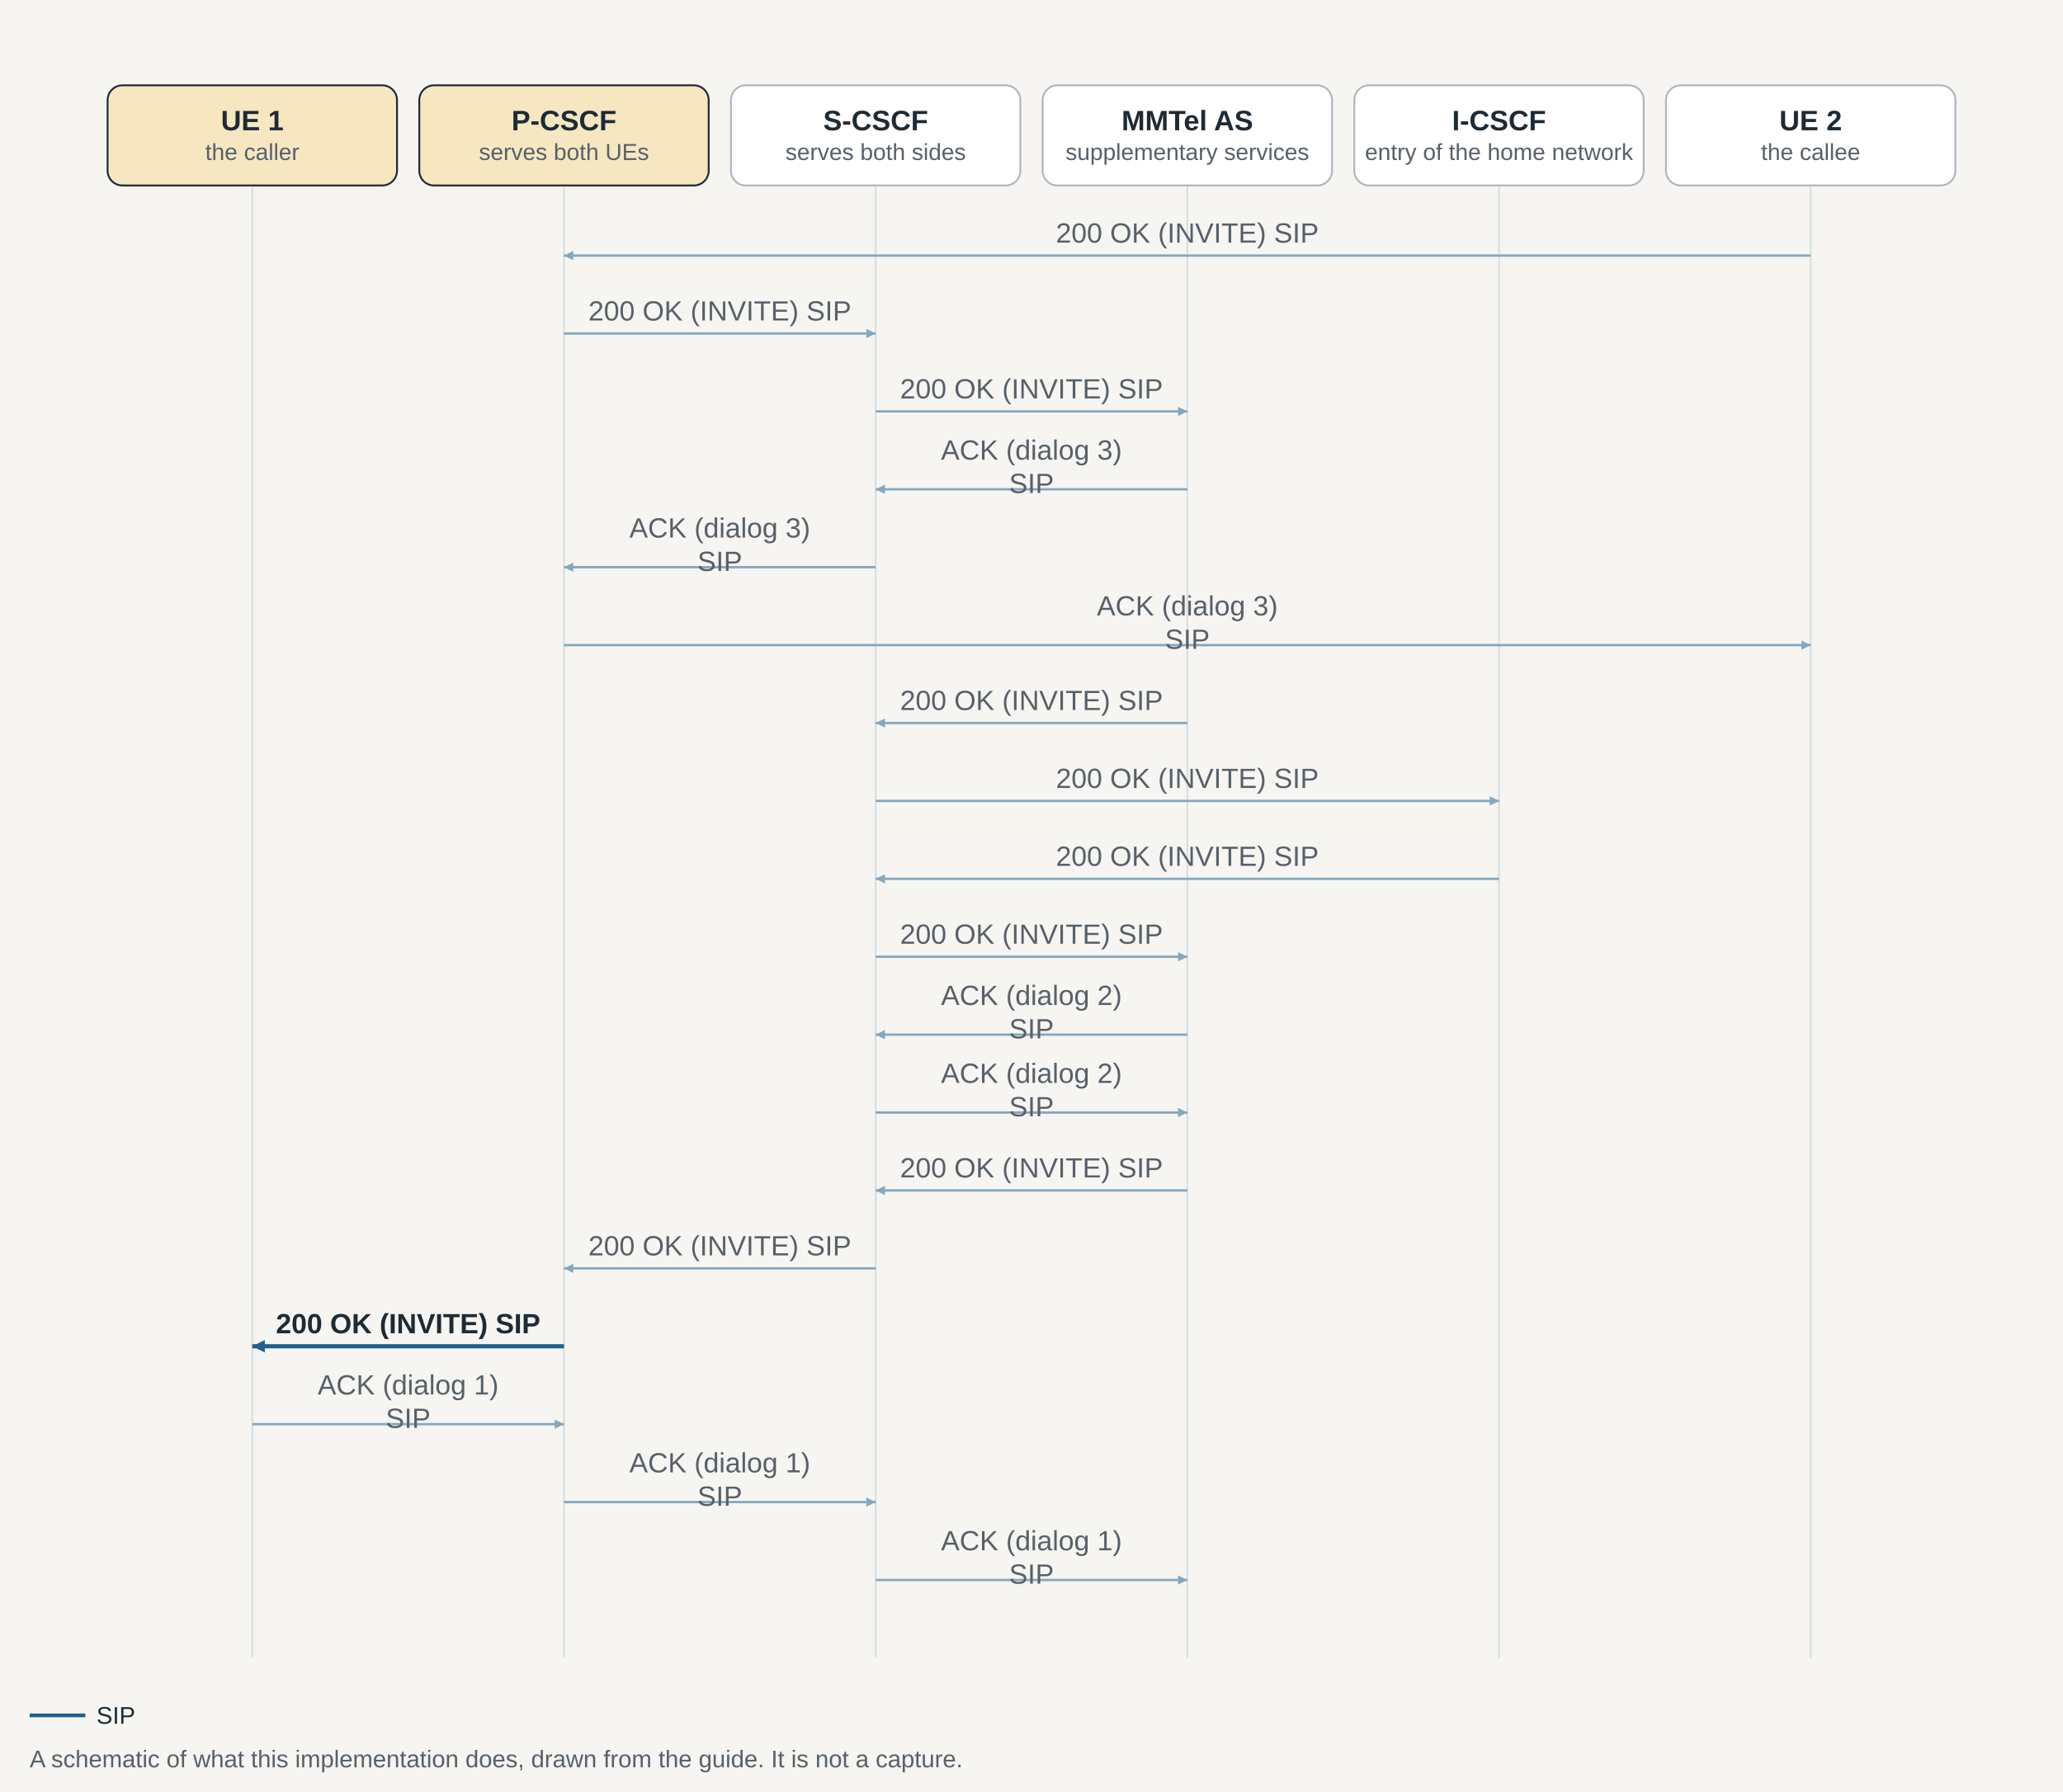
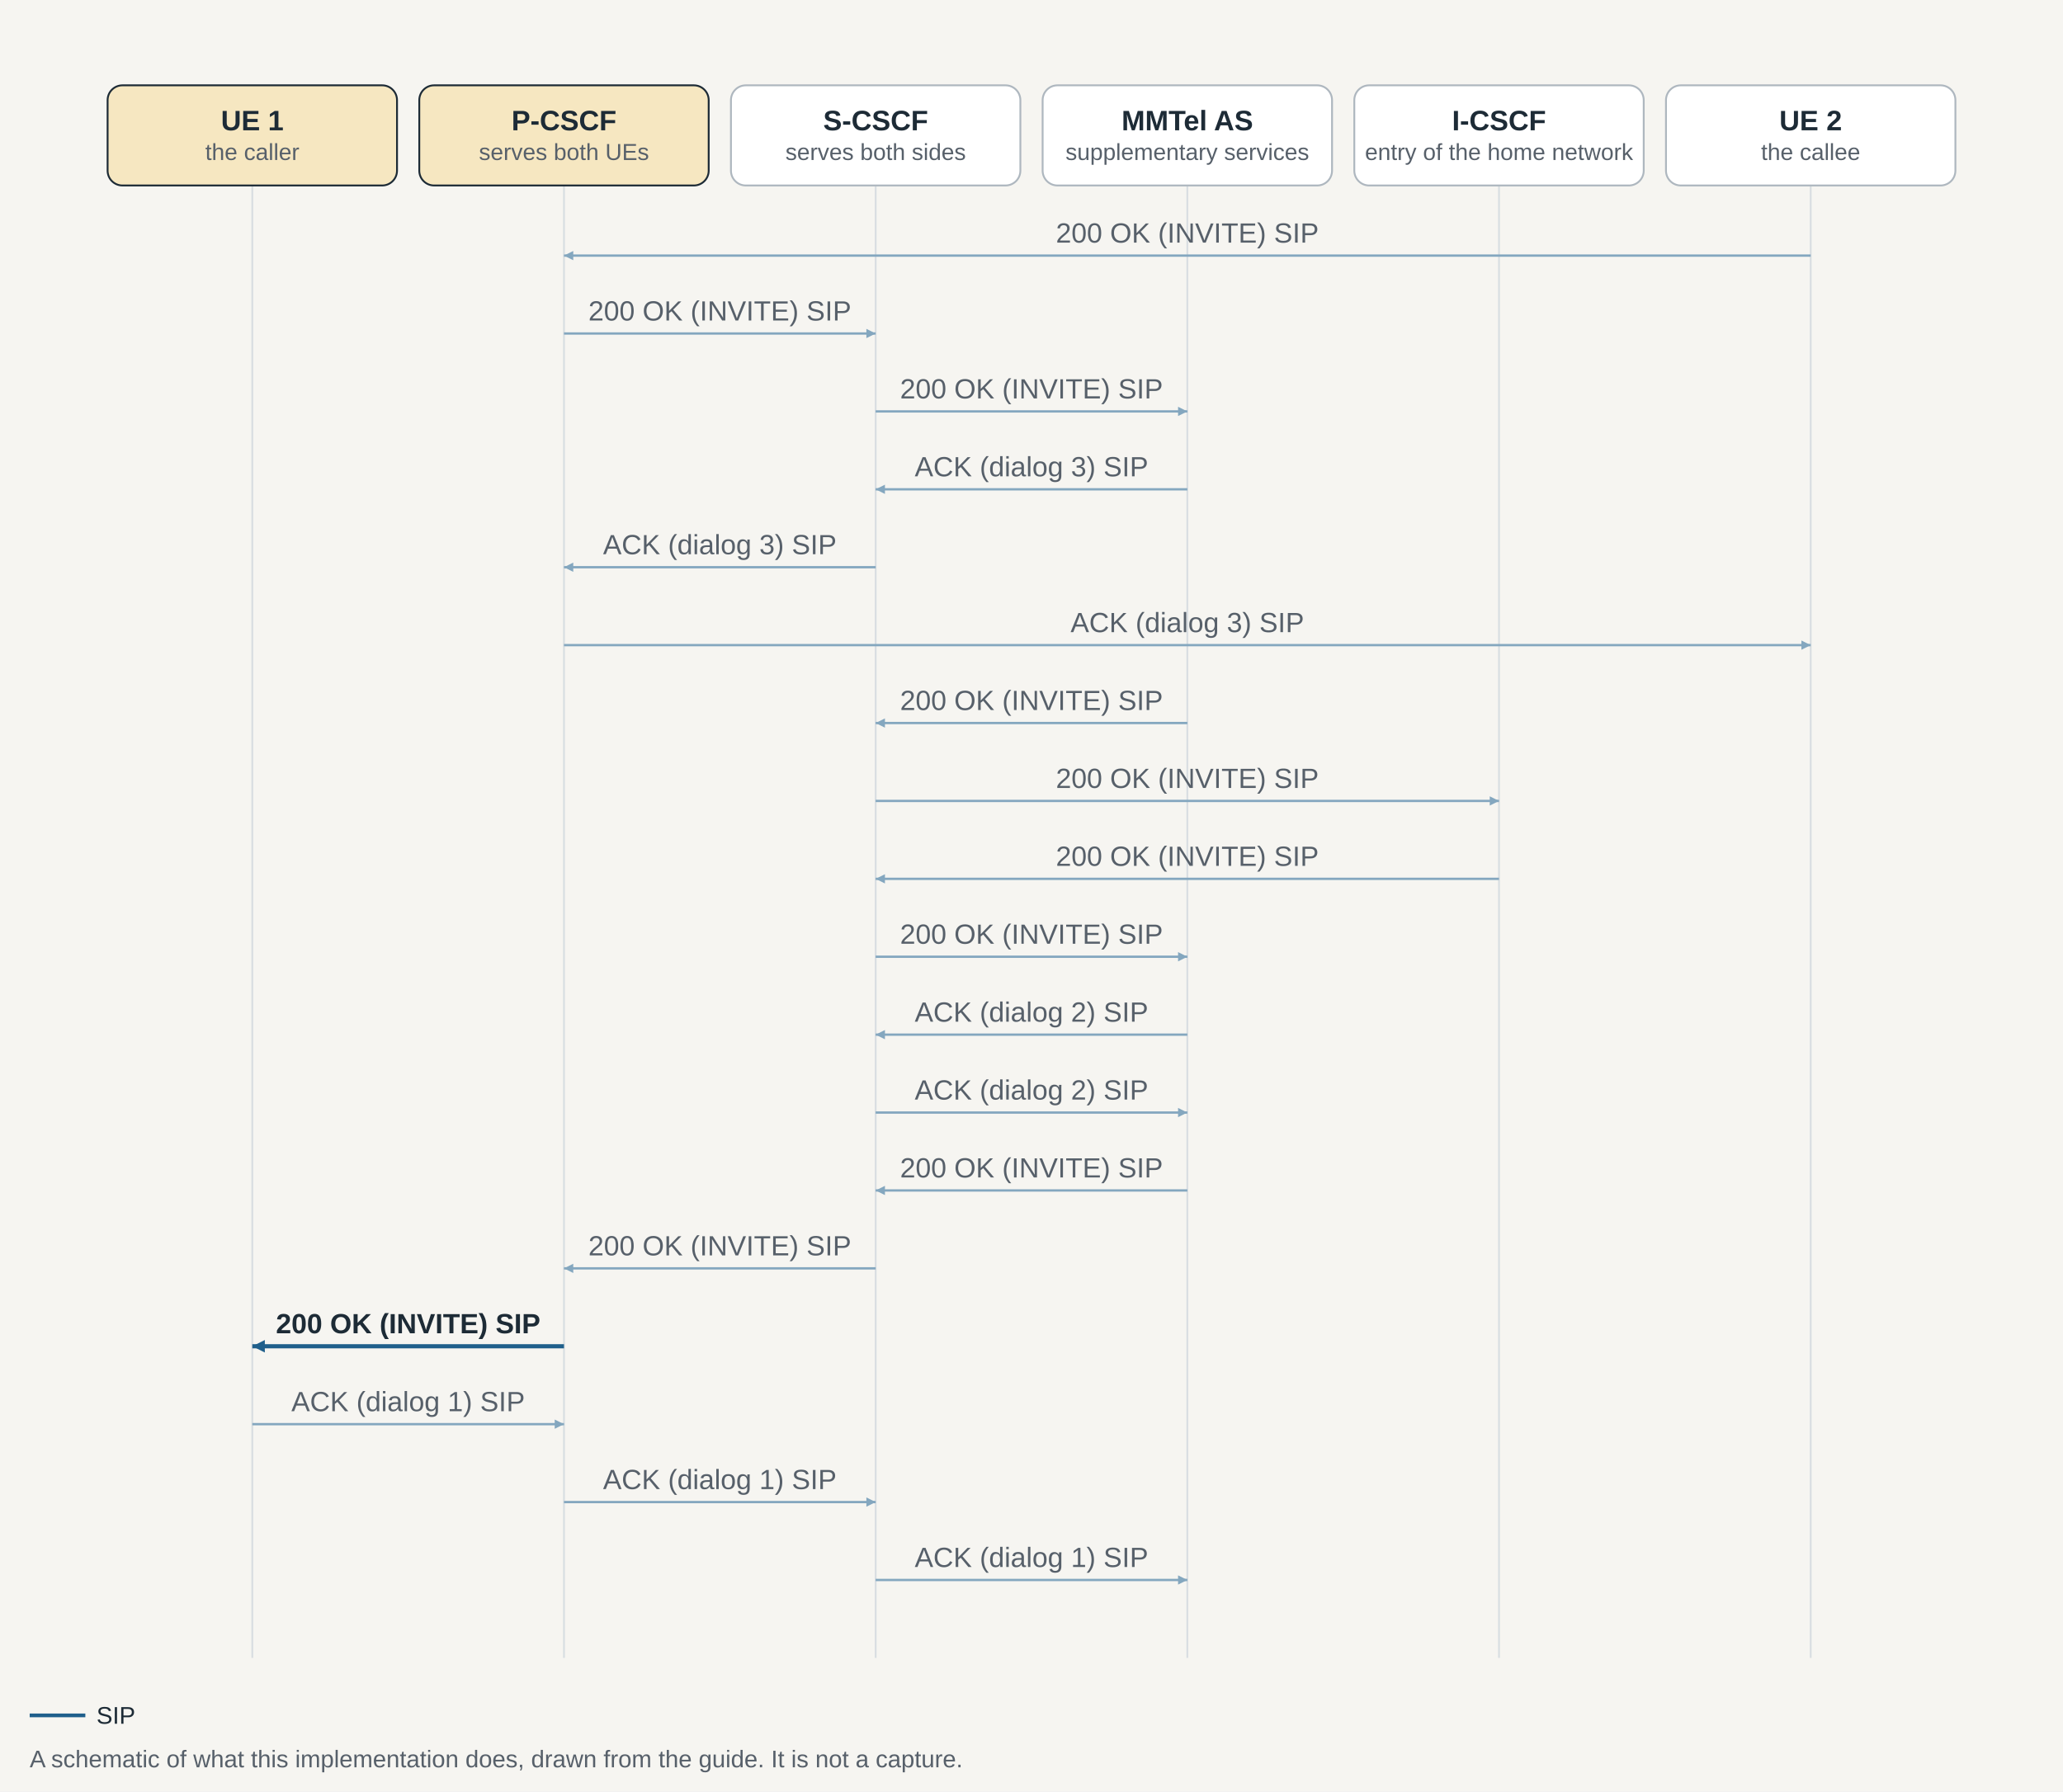
<svg xmlns="http://www.w3.org/2000/svg" viewBox="0 0 1112 965.8" width="1112" height="965.8" font-family="Calibri, Carlito, &quot;Segoe UI&quot;, Arial, &quot;Noto Sans CJK JP&quot;, &quot;Noto Sans JP&quot;, &quot;Yu Gothic UI&quot;, &quot;Yu Gothic&quot;, YuGothic, &quot;Hiragino Sans&quot;, Meiryo, sans-serif" role="img">
  <rect width="1112" height="965.8" fill="#F6F5F1" />
  <g transform="translate(16 16)">
    <line x1="120" y1="84" x2="120" y2="877.8" stroke="#D9DEE2" stroke-width="1" />
    <rect x="42" y="30" width="156" height="54" fill="#F6E7C1" rx="8" stroke="#1D2B36" />
    <text x="120" y="54.25" font-size="15.2" fill="#1D2B36" text-anchor="middle" font-weight="bold">UE 1</text>
    <text x="120" y="70.25" font-size="12.5" fill="#57606A" text-anchor="middle">the caller</text>
    <line x1="288" y1="84" x2="288" y2="877.8" stroke="#D9DEE2" stroke-width="1" />
    <rect x="210" y="30" width="156" height="54" fill="#F6E7C1" rx="8" stroke="#1D2B36" />
    <text x="288" y="54.25" font-size="15.2" fill="#1D2B36" text-anchor="middle" font-weight="bold">P-CSCF</text>
    <text x="288" y="70.25" font-size="12.5" fill="#57606A" text-anchor="middle">serves both UEs</text>
    <line x1="456" y1="84" x2="456" y2="877.8" stroke="#D9DEE2" stroke-width="1" />
    <rect x="378" y="30" width="156" height="54" fill="#FFFFFF" rx="8" stroke="#AEB7BF" />
    <text x="456" y="54.25" font-size="15.2" fill="#1D2B36" text-anchor="middle" font-weight="bold">S-CSCF</text>
    <text x="456" y="70.25" font-size="12.5" fill="#57606A" text-anchor="middle">serves both sides</text>
    <line x1="624" y1="84" x2="624" y2="877.8" stroke="#D9DEE2" stroke-width="1" />
    <rect x="546" y="30" width="156" height="54" fill="#FFFFFF" rx="8" stroke="#AEB7BF" />
    <text x="624" y="54.25" font-size="15.2" fill="#1D2B36" text-anchor="middle" font-weight="bold">MMTel AS</text>
    <text x="624" y="70.25" font-size="12.5" fill="#57606A" text-anchor="middle">supplementary services</text>
    <line x1="792" y1="84" x2="792" y2="877.8" stroke="#D9DEE2" stroke-width="1" />
    <rect x="714" y="30" width="156" height="54" fill="#FFFFFF" rx="8" stroke="#AEB7BF" />
    <text x="792" y="54.25" font-size="15.2" fill="#1D2B36" text-anchor="middle" font-weight="bold">I-CSCF</text>
    <text x="792" y="70.25" font-size="12.5" fill="#57606A" text-anchor="middle">entry of the home network</text>
    <line x1="960" y1="84" x2="960" y2="877.8" stroke="#D9DEE2" stroke-width="1" />
    <rect x="882" y="30" width="156" height="54" fill="#FFFFFF" rx="8" stroke="#AEB7BF" />
    <text x="960" y="54.25" font-size="15.2" fill="#1D2B36" text-anchor="middle" font-weight="bold">UE 2</text>
    <text x="960" y="70.25" font-size="12.5" fill="#57606A" text-anchor="middle">the callee</text>
    <line x1="960" y1="121.8" x2="288" y2="121.8" stroke="#84A7BF" stroke-width="1.25" />
    <polygon points="288,121.8 293,119.3 293,124.3" fill="#84A7BF" />
    <text x="624" y="114.8" font-size="15" fill="#57606A" text-anchor="middle">200 OK (INVITE) SIP</text>
    <line x1="288" y1="163.8" x2="456" y2="163.8" stroke="#84A7BF" stroke-width="1.25" />
    <polygon points="456,163.8 451,166.3 451,161.3" fill="#84A7BF" />
    <text x="372" y="156.8" font-size="15" fill="#57606A" text-anchor="middle">200 OK (INVITE) SIP</text>
    <line x1="456" y1="205.8" x2="624" y2="205.8" stroke="#84A7BF" stroke-width="1.25" />
    <polygon points="624,205.8 619,208.3 619,203.3" fill="#84A7BF" />
    <text x="540" y="198.8" font-size="15" fill="#57606A" text-anchor="middle">200 OK (INVITE) SIP</text>
    <line x1="624" y1="247.8" x2="456" y2="247.8" stroke="#84A7BF" stroke-width="1.25" />
    <polygon points="456,247.8 461,245.3 461,250.3" fill="#84A7BF" />
-     <text x="540" y="231.8" font-size="15" fill="#57606A" text-anchor="middle">ACK (dialog 3)</text>
-     <text x="540" y="249.8" font-size="15" fill="#57606A" text-anchor="middle">SIP</text>
+     <text x="540" y="240.8" font-size="15" fill="#57606A" text-anchor="middle">ACK (dialog 3) SIP</text>
    <line x1="456" y1="289.8" x2="288" y2="289.8" stroke="#84A7BF" stroke-width="1.25" />
    <polygon points="288,289.8 293,287.3 293,292.3" fill="#84A7BF" />
-     <text x="372" y="273.8" font-size="15" fill="#57606A" text-anchor="middle">ACK (dialog 3)</text>
-     <text x="372" y="291.8" font-size="15" fill="#57606A" text-anchor="middle">SIP</text>
+     <text x="372" y="282.8" font-size="15" fill="#57606A" text-anchor="middle">ACK (dialog 3) SIP</text>
    <line x1="288" y1="331.8" x2="960" y2="331.8" stroke="#84A7BF" stroke-width="1.25" />
    <polygon points="960,331.8 955,334.3 955,329.3" fill="#84A7BF" />
-     <text x="624" y="315.8" font-size="15" fill="#57606A" text-anchor="middle">ACK (dialog 3)</text>
-     <text x="624" y="333.8" font-size="15" fill="#57606A" text-anchor="middle">SIP</text>
+     <text x="624" y="324.8" font-size="15" fill="#57606A" text-anchor="middle">ACK (dialog 3) SIP</text>
    <line x1="624" y1="373.8" x2="456" y2="373.8" stroke="#84A7BF" stroke-width="1.25" />
    <polygon points="456,373.8 461,371.3 461,376.3" fill="#84A7BF" />
    <text x="540" y="366.8" font-size="15" fill="#57606A" text-anchor="middle">200 OK (INVITE) SIP</text>
    <line x1="456" y1="415.8" x2="792" y2="415.8" stroke="#84A7BF" stroke-width="1.25" />
    <polygon points="792,415.8 787,418.3 787,413.3" fill="#84A7BF" />
    <text x="624" y="408.8" font-size="15" fill="#57606A" text-anchor="middle">200 OK (INVITE) SIP</text>
    <line x1="792" y1="457.8" x2="456" y2="457.8" stroke="#84A7BF" stroke-width="1.25" />
    <polygon points="456,457.8 461,455.3 461,460.3" fill="#84A7BF" />
    <text x="624" y="450.8" font-size="15" fill="#57606A" text-anchor="middle">200 OK (INVITE) SIP</text>
    <line x1="456" y1="499.8" x2="624" y2="499.8" stroke="#84A7BF" stroke-width="1.25" />
    <polygon points="624,499.8 619,502.3 619,497.3" fill="#84A7BF" />
    <text x="540" y="492.8" font-size="15" fill="#57606A" text-anchor="middle">200 OK (INVITE) SIP</text>
    <line x1="624" y1="541.8" x2="456" y2="541.8" stroke="#84A7BF" stroke-width="1.25" />
    <polygon points="456,541.8 461,539.3 461,544.3" fill="#84A7BF" />
-     <text x="540" y="525.8" font-size="15" fill="#57606A" text-anchor="middle">ACK (dialog 2)</text>
-     <text x="540" y="543.8" font-size="15" fill="#57606A" text-anchor="middle">SIP</text>
+     <text x="540" y="534.8" font-size="15" fill="#57606A" text-anchor="middle">ACK (dialog 2) SIP</text>
    <line x1="456" y1="583.8" x2="624" y2="583.8" stroke="#84A7BF" stroke-width="1.25" />
    <polygon points="624,583.8 619,586.3 619,581.3" fill="#84A7BF" />
-     <text x="540" y="567.8" font-size="15" fill="#57606A" text-anchor="middle">ACK (dialog 2)</text>
-     <text x="540" y="585.8" font-size="15" fill="#57606A" text-anchor="middle">SIP</text>
+     <text x="540" y="576.8" font-size="15" fill="#57606A" text-anchor="middle">ACK (dialog 2) SIP</text>
    <line x1="624" y1="625.8" x2="456" y2="625.8" stroke="#84A7BF" stroke-width="1.25" />
    <polygon points="456,625.8 461,623.3 461,628.3" fill="#84A7BF" />
    <text x="540" y="618.8" font-size="15" fill="#57606A" text-anchor="middle">200 OK (INVITE) SIP</text>
    <line x1="456" y1="667.8" x2="288" y2="667.8" stroke="#84A7BF" stroke-width="1.25" />
    <polygon points="288,667.8 293,665.3 293,670.3" fill="#84A7BF" />
    <text x="372" y="660.8" font-size="15" fill="#57606A" text-anchor="middle">200 OK (INVITE) SIP</text>
    <line x1="288" y1="709.8" x2="120" y2="709.8" stroke="#1F5F8B" stroke-width="2.25" />
    <polygon points="120,709.8 126.75,706.42 126.75,713.17" fill="#1F5F8B" />
    <text x="204" y="702.8" font-size="15" fill="#1D2B36" text-anchor="middle" font-weight="bold">200 OK (INVITE) SIP</text>
    <line x1="120" y1="751.8" x2="288" y2="751.8" stroke="#84A7BF" stroke-width="1.25" />
    <polygon points="288,751.8 283,754.3 283,749.3" fill="#84A7BF" />
-     <text x="204" y="735.8" font-size="15" fill="#57606A" text-anchor="middle">ACK (dialog 1)</text>
-     <text x="204" y="753.8" font-size="15" fill="#57606A" text-anchor="middle">SIP</text>
+     <text x="204" y="744.8" font-size="15" fill="#57606A" text-anchor="middle">ACK (dialog 1) SIP</text>
    <line x1="288" y1="793.8" x2="456" y2="793.8" stroke="#84A7BF" stroke-width="1.25" />
    <polygon points="456,793.8 451,796.3 451,791.3" fill="#84A7BF" />
-     <text x="372" y="777.8" font-size="15" fill="#57606A" text-anchor="middle">ACK (dialog 1)</text>
-     <text x="372" y="795.8" font-size="15" fill="#57606A" text-anchor="middle">SIP</text>
+     <text x="372" y="786.8" font-size="15" fill="#57606A" text-anchor="middle">ACK (dialog 1) SIP</text>
    <line x1="456" y1="835.8" x2="624" y2="835.8" stroke="#84A7BF" stroke-width="1.25" />
    <polygon points="624,835.8 619,838.3 619,833.3" fill="#84A7BF" />
-     <text x="540" y="819.8" font-size="15" fill="#57606A" text-anchor="middle">ACK (dialog 1)</text>
-     <text x="540" y="837.8" font-size="15" fill="#57606A" text-anchor="middle">SIP</text>
+     <text x="540" y="828.8" font-size="15" fill="#57606A" text-anchor="middle">ACK (dialog 1) SIP</text>
  </g>
  <line x1="16" y1="924.8" x2="46" y2="924.8" stroke="#1F5F8B" stroke-width="2" />
  <text x="52" y="929.3" font-size="13" fill="#1D2B36">SIP</text>
  <text x="16" y="952.8" font-size="13" fill="#57606A">A schematic of what this implementation does, drawn from the guide. It is not a capture.</text>
</svg>
